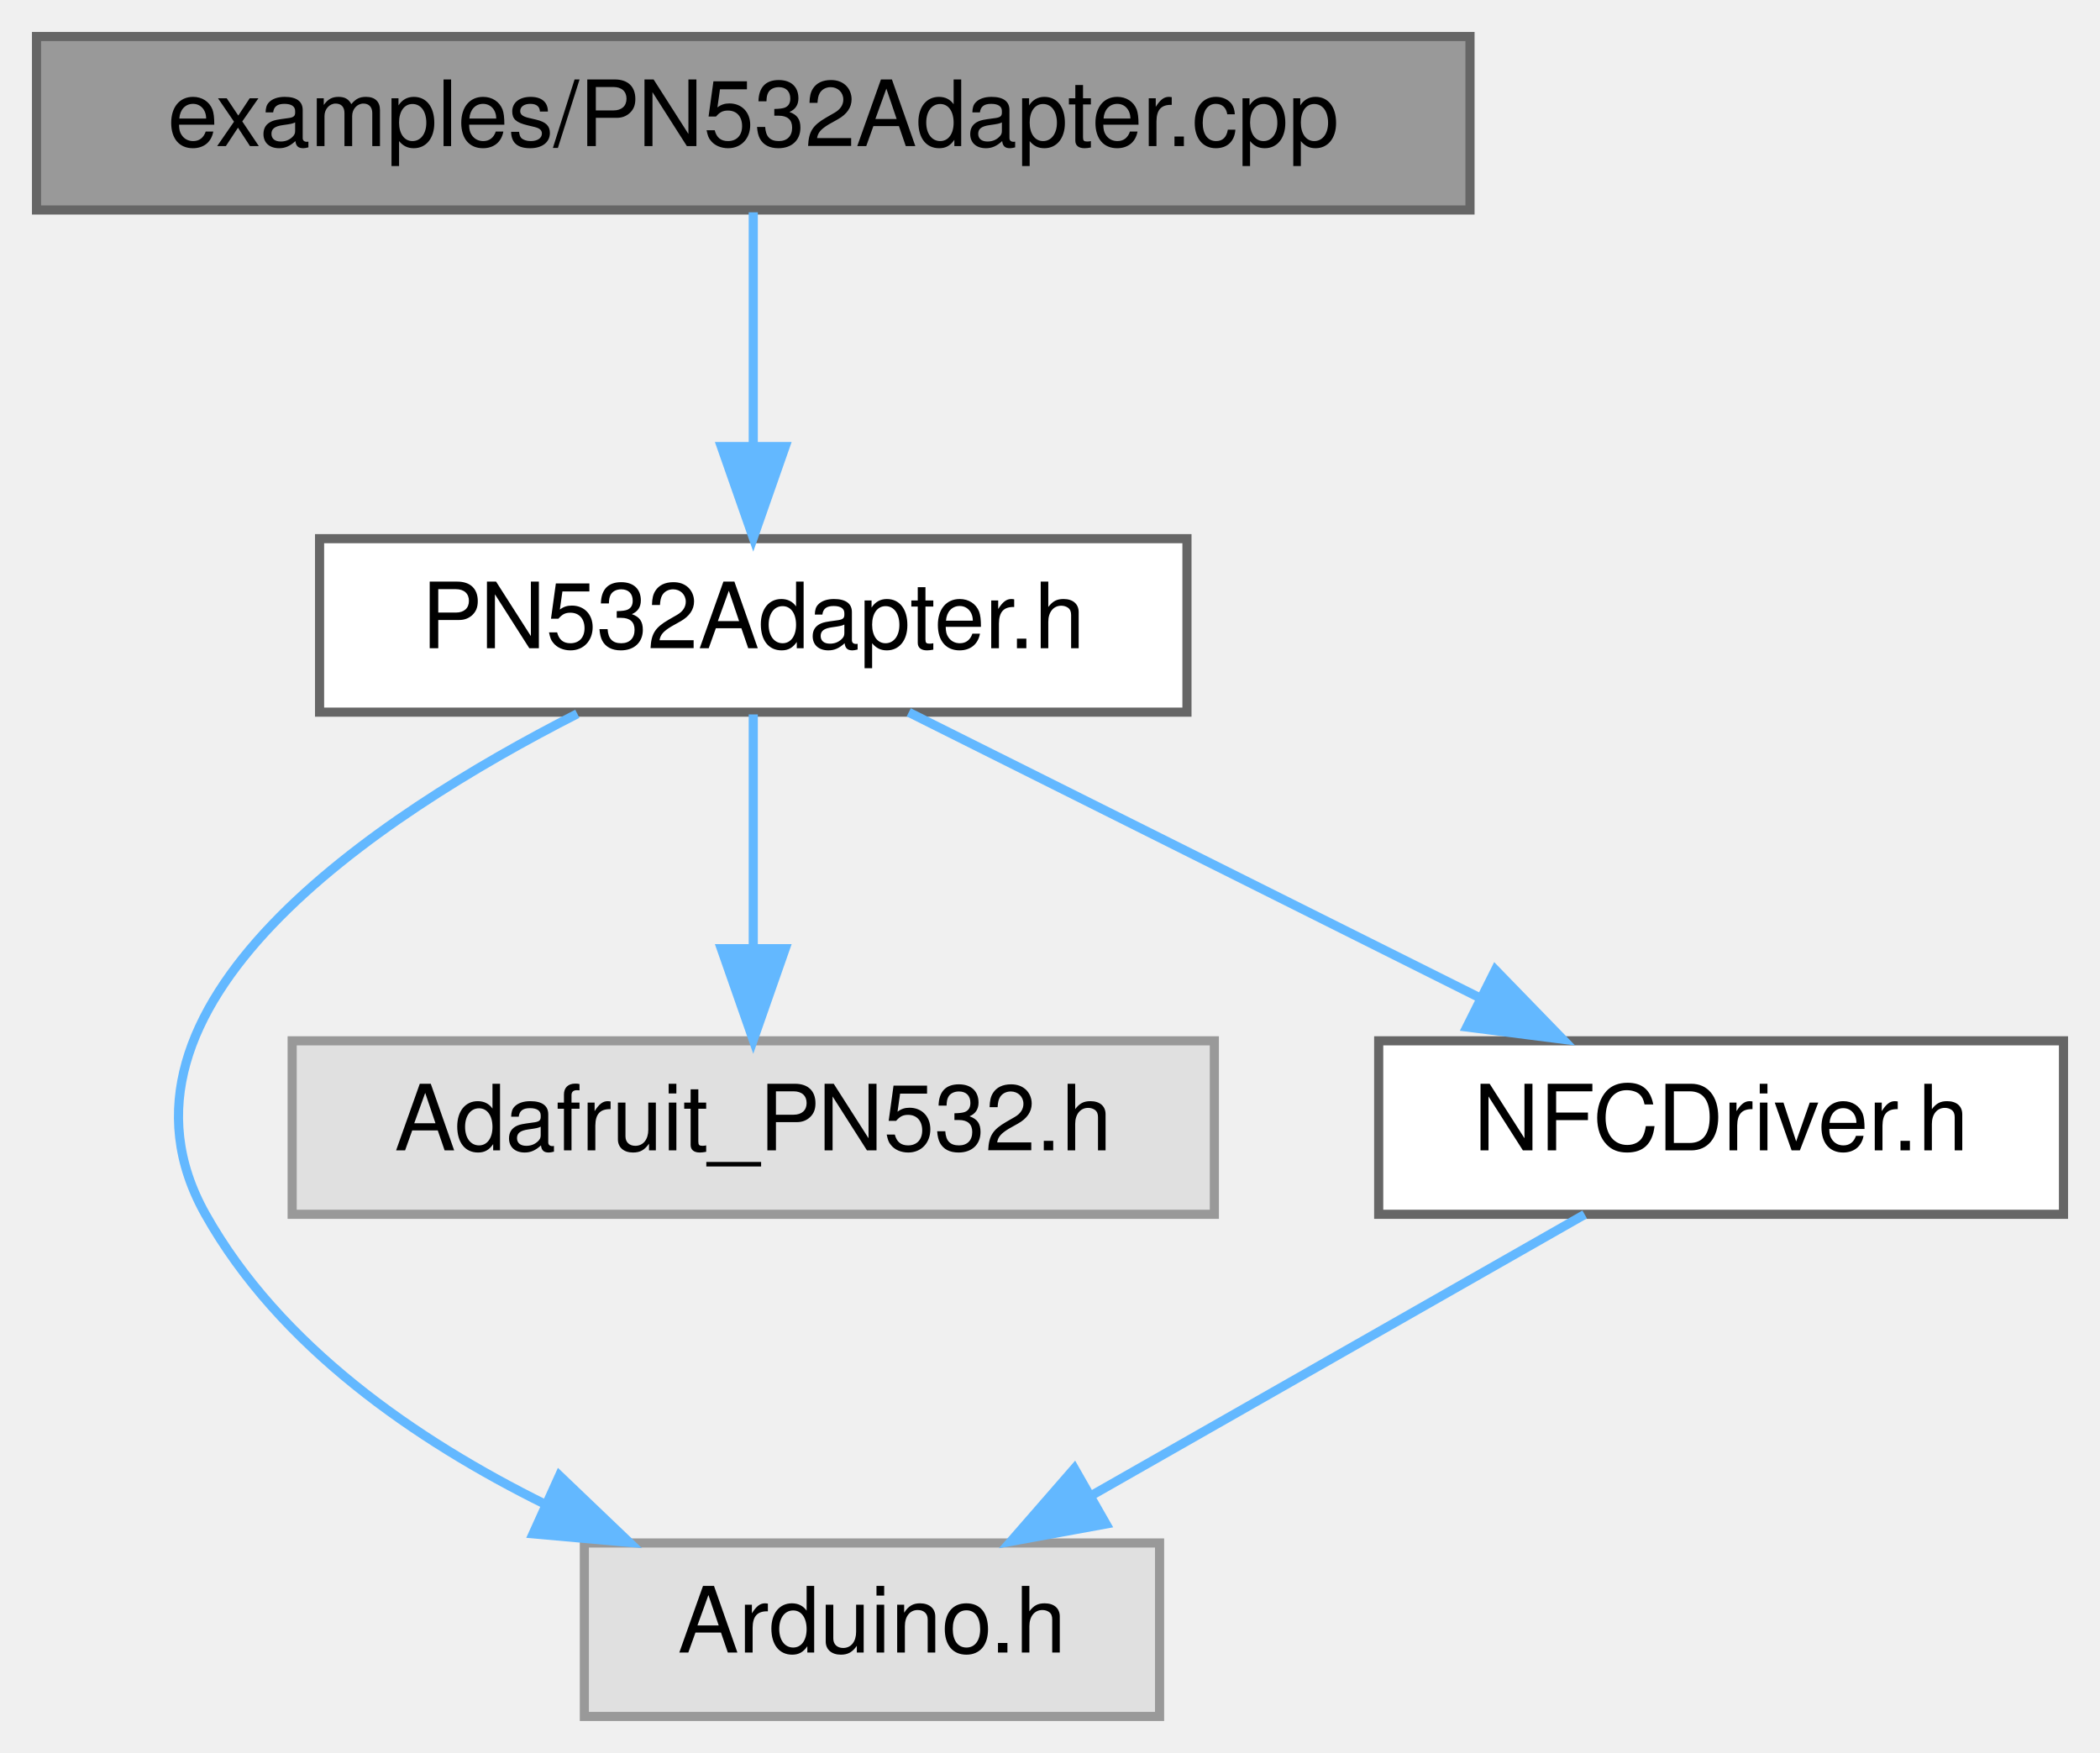
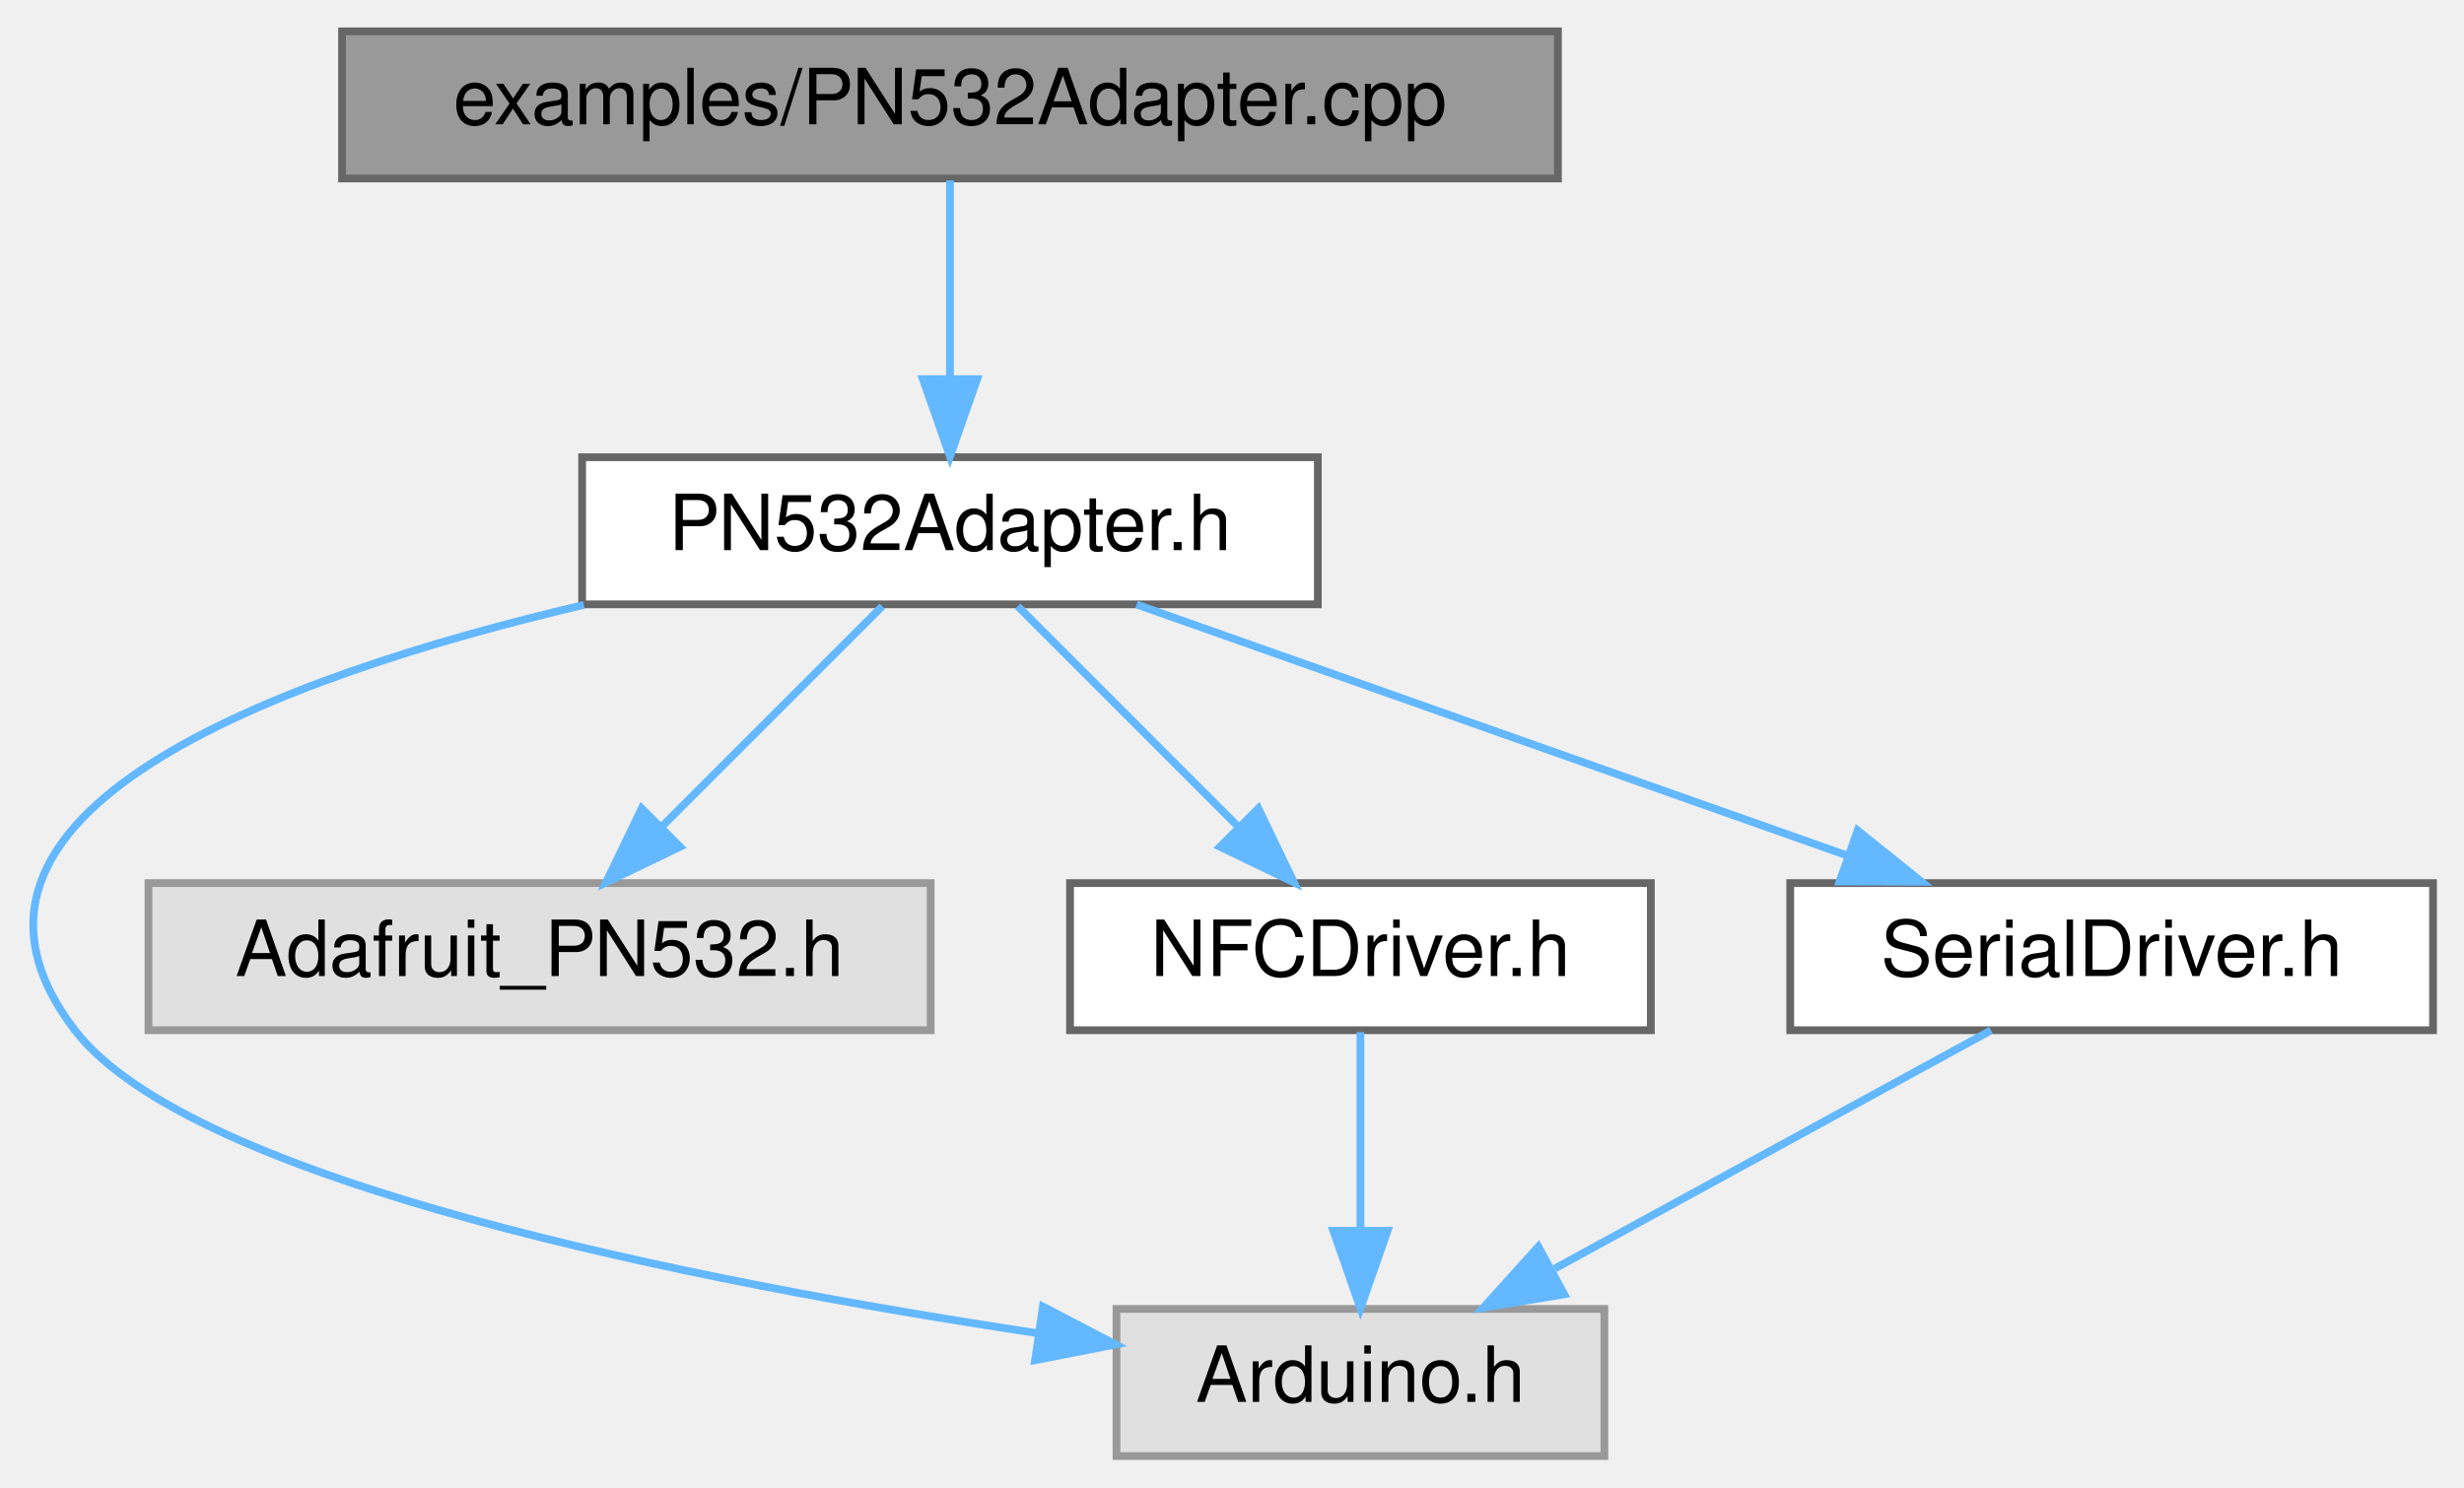
- <svg xmlns="http://www.w3.org/2000/svg" xmlns:xlink="http://www.w3.org/1999/xlink" width="230pt" height="192pt" viewBox="0.00 0.00 230.00 192.00">
+ <svg xmlns="http://www.w3.org/2000/svg" xmlns:xlink="http://www.w3.org/1999/xlink" width="318pt" height="192pt" viewBox="0.00 0.00 318.17 192.00">
  <g id="graph0" class="graph" transform="scale(1 1) rotate(0) translate(4 188)">
    <g id="Node000001" class="node">
      <g id="a_Node000001">
        <a xlink:title=" ">
-           <polygon fill="#999999" stroke="#666666" points="157,-184 0,-184 0,-165 157,-165 157,-184" />
-           <text text-anchor="middle" x="78.5" y="-172" font-family="Helvetica,sans-Serif" font-size="10.00">examples/PN532Adapter.cpp</text>
+           <polygon fill="#999999" stroke="#666666" points="197.17,-184 40.17,-184 40.17,-165 197.17,-165 197.17,-184" />
+           <text text-anchor="middle" x="118.67" y="-172" font-family="Helvetica,sans-Serif" font-size="10.00">examples/PN532Adapter.cpp</text>
        </a>
      </g>
    </g>
    <g id="Node000002" class="node">
      <g id="a_Node000002">
        <a xlink:href="PN532Adapter_8h.html" target="_top" xlink:title=" ">
-           <polygon fill="white" stroke="#666666" points="126,-129 31,-129 31,-110 126,-110 126,-129" />
-           <text text-anchor="middle" x="78.5" y="-117" font-family="Helvetica,sans-Serif" font-size="10.00">PN532Adapter.h</text>
+           <polygon fill="white" stroke="#666666" points="166.17,-129 71.17,-129 71.17,-110 166.17,-110 166.17,-129" />
+           <text text-anchor="middle" x="118.67" y="-117" font-family="Helvetica,sans-Serif" font-size="10.00">PN532Adapter.h</text>
        </a>
      </g>
    </g>
    <g id="edge1_Node000001_Node000002" class="edge">
      <g id="a_edge1_Node000001_Node000002">
        <a xlink:title=" ">
-           <path fill="none" stroke="#63b8ff" d="M78.5,-164.75C78.5,-157.8 78.5,-147.85 78.5,-139.13" />
-           <polygon fill="#63b8ff" stroke="#63b8ff" points="82,-139.09 78.5,-129.09 75,-139.09 82,-139.09" />
+           <path fill="none" stroke="#63b8ff" d="M118.67,-164.75C118.67,-157.8 118.67,-147.85 118.67,-139.13" />
+           <polygon fill="#63b8ff" stroke="#63b8ff" points="122.17,-139.09 118.67,-129.09 115.17,-139.09 122.17,-139.09" />
        </a>
      </g>
    </g>
    <g id="Node000003" class="node">
      <g id="a_Node000003">
        <a xlink:title=" ">
-           <polygon fill="#e0e0e0" stroke="#999999" points="123,-19 60,-19 60,0 123,0 123,-19" />
-           <text text-anchor="middle" x="91.5" y="-7" font-family="Helvetica,sans-Serif" font-size="10.00">Arduino.h</text>
+           <polygon fill="#e0e0e0" stroke="#999999" points="203.17,-19 140.17,-19 140.17,0 203.17,0 203.17,-19" />
+           <text text-anchor="middle" x="171.67" y="-7" font-family="Helvetica,sans-Serif" font-size="10.00">Arduino.h</text>
        </a>
      </g>
    </g>
    <g id="edge2_Node000002_Node000003" class="edge">
      <g id="a_edge2_Node000002_Node000003">
        <a xlink:title=" ">
-           <path fill="none" stroke="#63b8ff" d="M59.23,-109.82C37.2,-98.59 5.73,-77.75 18.5,-55 26.61,-40.56 41.51,-30.26 55.75,-23.22" />
-           <polygon fill="#63b8ff" stroke="#63b8ff" points="57.27,-26.38 64.93,-19.06 54.38,-20 57.27,-26.38" />
+           <path fill="none" stroke="#63b8ff" d="M71.39,-109.93C31.54,-100.56 -15.84,-83.03 5.67,-55 20.72,-35.39 85.84,-22.52 129.91,-15.88" />
+           <polygon fill="#63b8ff" stroke="#63b8ff" points="130.67,-19.31 140.06,-14.41 129.66,-12.38 130.67,-19.31" />
        </a>
      </g>
    </g>
    <g id="Node000004" class="node">
      <g id="a_Node000004">
        <a xlink:title=" ">
-           <polygon fill="#e0e0e0" stroke="#999999" points="129,-74 28,-74 28,-55 129,-55 129,-74" />
-           <text text-anchor="middle" x="78.5" y="-62" font-family="Helvetica,sans-Serif" font-size="10.00">Adafruit_PN532.h</text>
+           <polygon fill="#e0e0e0" stroke="#999999" points="116.17,-74 15.17,-74 15.17,-55 116.17,-55 116.17,-74" />
+           <text text-anchor="middle" x="65.67" y="-62" font-family="Helvetica,sans-Serif" font-size="10.00">Adafruit_PN532.h</text>
        </a>
      </g>
    </g>
    <g id="edge3_Node000002_Node000004" class="edge">
      <g id="a_edge3_Node000002_Node000004">
        <a xlink:title=" ">
-           <path fill="none" stroke="#63b8ff" d="M78.5,-109.75C78.5,-102.8 78.5,-92.85 78.5,-84.13" />
-           <polygon fill="#63b8ff" stroke="#63b8ff" points="82,-84.09 78.5,-74.09 75,-84.09 82,-84.09" />
+           <path fill="none" stroke="#63b8ff" d="M109.92,-109.75C102.2,-102.03 90.77,-90.6 81.45,-81.28" />
+           <polygon fill="#63b8ff" stroke="#63b8ff" points="83.81,-78.69 74.26,-74.09 78.86,-83.64 83.81,-78.69" />
        </a>
      </g>
    </g>
    <g id="Node000005" class="node">
      <g id="a_Node000005">
        <a xlink:href="NFCDriver_8h.html" target="_top" xlink:title=" ">
-           <polygon fill="white" stroke="#666666" points="222,-74 147,-74 147,-55 222,-55 222,-74" />
-           <text text-anchor="middle" x="184.5" y="-62" font-family="Helvetica,sans-Serif" font-size="10.00">NFCDriver.h</text>
+           <polygon fill="white" stroke="#666666" points="209.17,-74 134.17,-74 134.17,-55 209.17,-55 209.17,-74" />
+           <text text-anchor="middle" x="171.67" y="-62" font-family="Helvetica,sans-Serif" font-size="10.00">NFCDriver.h</text>
        </a>
      </g>
    </g>
    <g id="edge4_Node000002_Node000005" class="edge">
      <g id="a_edge4_Node000002_Node000005">
        <a xlink:title=" ">
-           <path fill="none" stroke="#63b8ff" d="M95.53,-109.98C112.43,-101.54 138.56,-88.47 158.14,-78.68" />
-           <polygon fill="#63b8ff" stroke="#63b8ff" points="159.78,-81.77 167.16,-74.17 156.65,-75.51 159.78,-81.77" />
+           <path fill="none" stroke="#63b8ff" d="M127.42,-109.75C135.14,-102.03 146.57,-90.6 155.89,-81.28" />
+           <polygon fill="#63b8ff" stroke="#63b8ff" points="158.49,-83.64 163.08,-74.09 153.54,-78.69 158.49,-83.64" />
+         </a>
+       </g>
+     </g>
+     <g id="Node000006" class="node">
+       <g id="a_Node000006">
+         <a xlink:href="SerialDriver_8h.html" target="_top" xlink:title=" ">
+           <polygon fill="white" stroke="#666666" points="310.17,-74 227.17,-74 227.17,-55 310.17,-55 310.17,-74" />
+           <text text-anchor="middle" x="268.67" y="-62" font-family="Helvetica,sans-Serif" font-size="10.00">SerialDriver.h</text>
+         </a>
+       </g>
+     </g>
+     <g id="edge6_Node000002_Node000006" class="edge">
+       <g id="a_edge6_Node000002_Node000006">
+         <a xlink:title=" ">
+           <path fill="none" stroke="#63b8ff" d="M142.77,-109.98C167.55,-101.23 206.37,-87.51 234.36,-77.62" />
+           <polygon fill="#63b8ff" stroke="#63b8ff" points="235.87,-80.8 244.13,-74.17 233.54,-74.2 235.87,-80.8" />
        </a>
      </g>
    </g>
    <g id="edge5_Node000005_Node000003" class="edge">
      <g id="a_edge5_Node000005_Node000003">
        <a xlink:title=" ">
-           <path fill="none" stroke="#63b8ff" d="M169.56,-54.98C155,-46.69 132.63,-33.94 115.57,-24.22" />
-           <polygon fill="#63b8ff" stroke="#63b8ff" points="117.14,-21.08 106.71,-19.17 113.67,-27.16 117.14,-21.08" />
+           <path fill="none" stroke="#63b8ff" d="M171.67,-54.75C171.67,-47.8 171.67,-37.85 171.67,-29.13" />
+           <polygon fill="#63b8ff" stroke="#63b8ff" points="175.17,-29.09 171.67,-19.09 168.17,-29.09 175.17,-29.09" />
+         </a>
+       </g>
+     </g>
+     <g id="edge7_Node000006_Node000003" class="edge">
+       <g id="a_edge7_Node000006_Node000003">
+         <a xlink:title=" ">
+           <path fill="none" stroke="#63b8ff" d="M253.09,-54.98C237.9,-46.69 214.57,-33.94 196.77,-24.22" />
+           <polygon fill="#63b8ff" stroke="#63b8ff" points="197.99,-20.89 187.54,-19.17 194.64,-27.04 197.99,-20.89" />
        </a>
      </g>
    </g>
  </g>
</svg>
